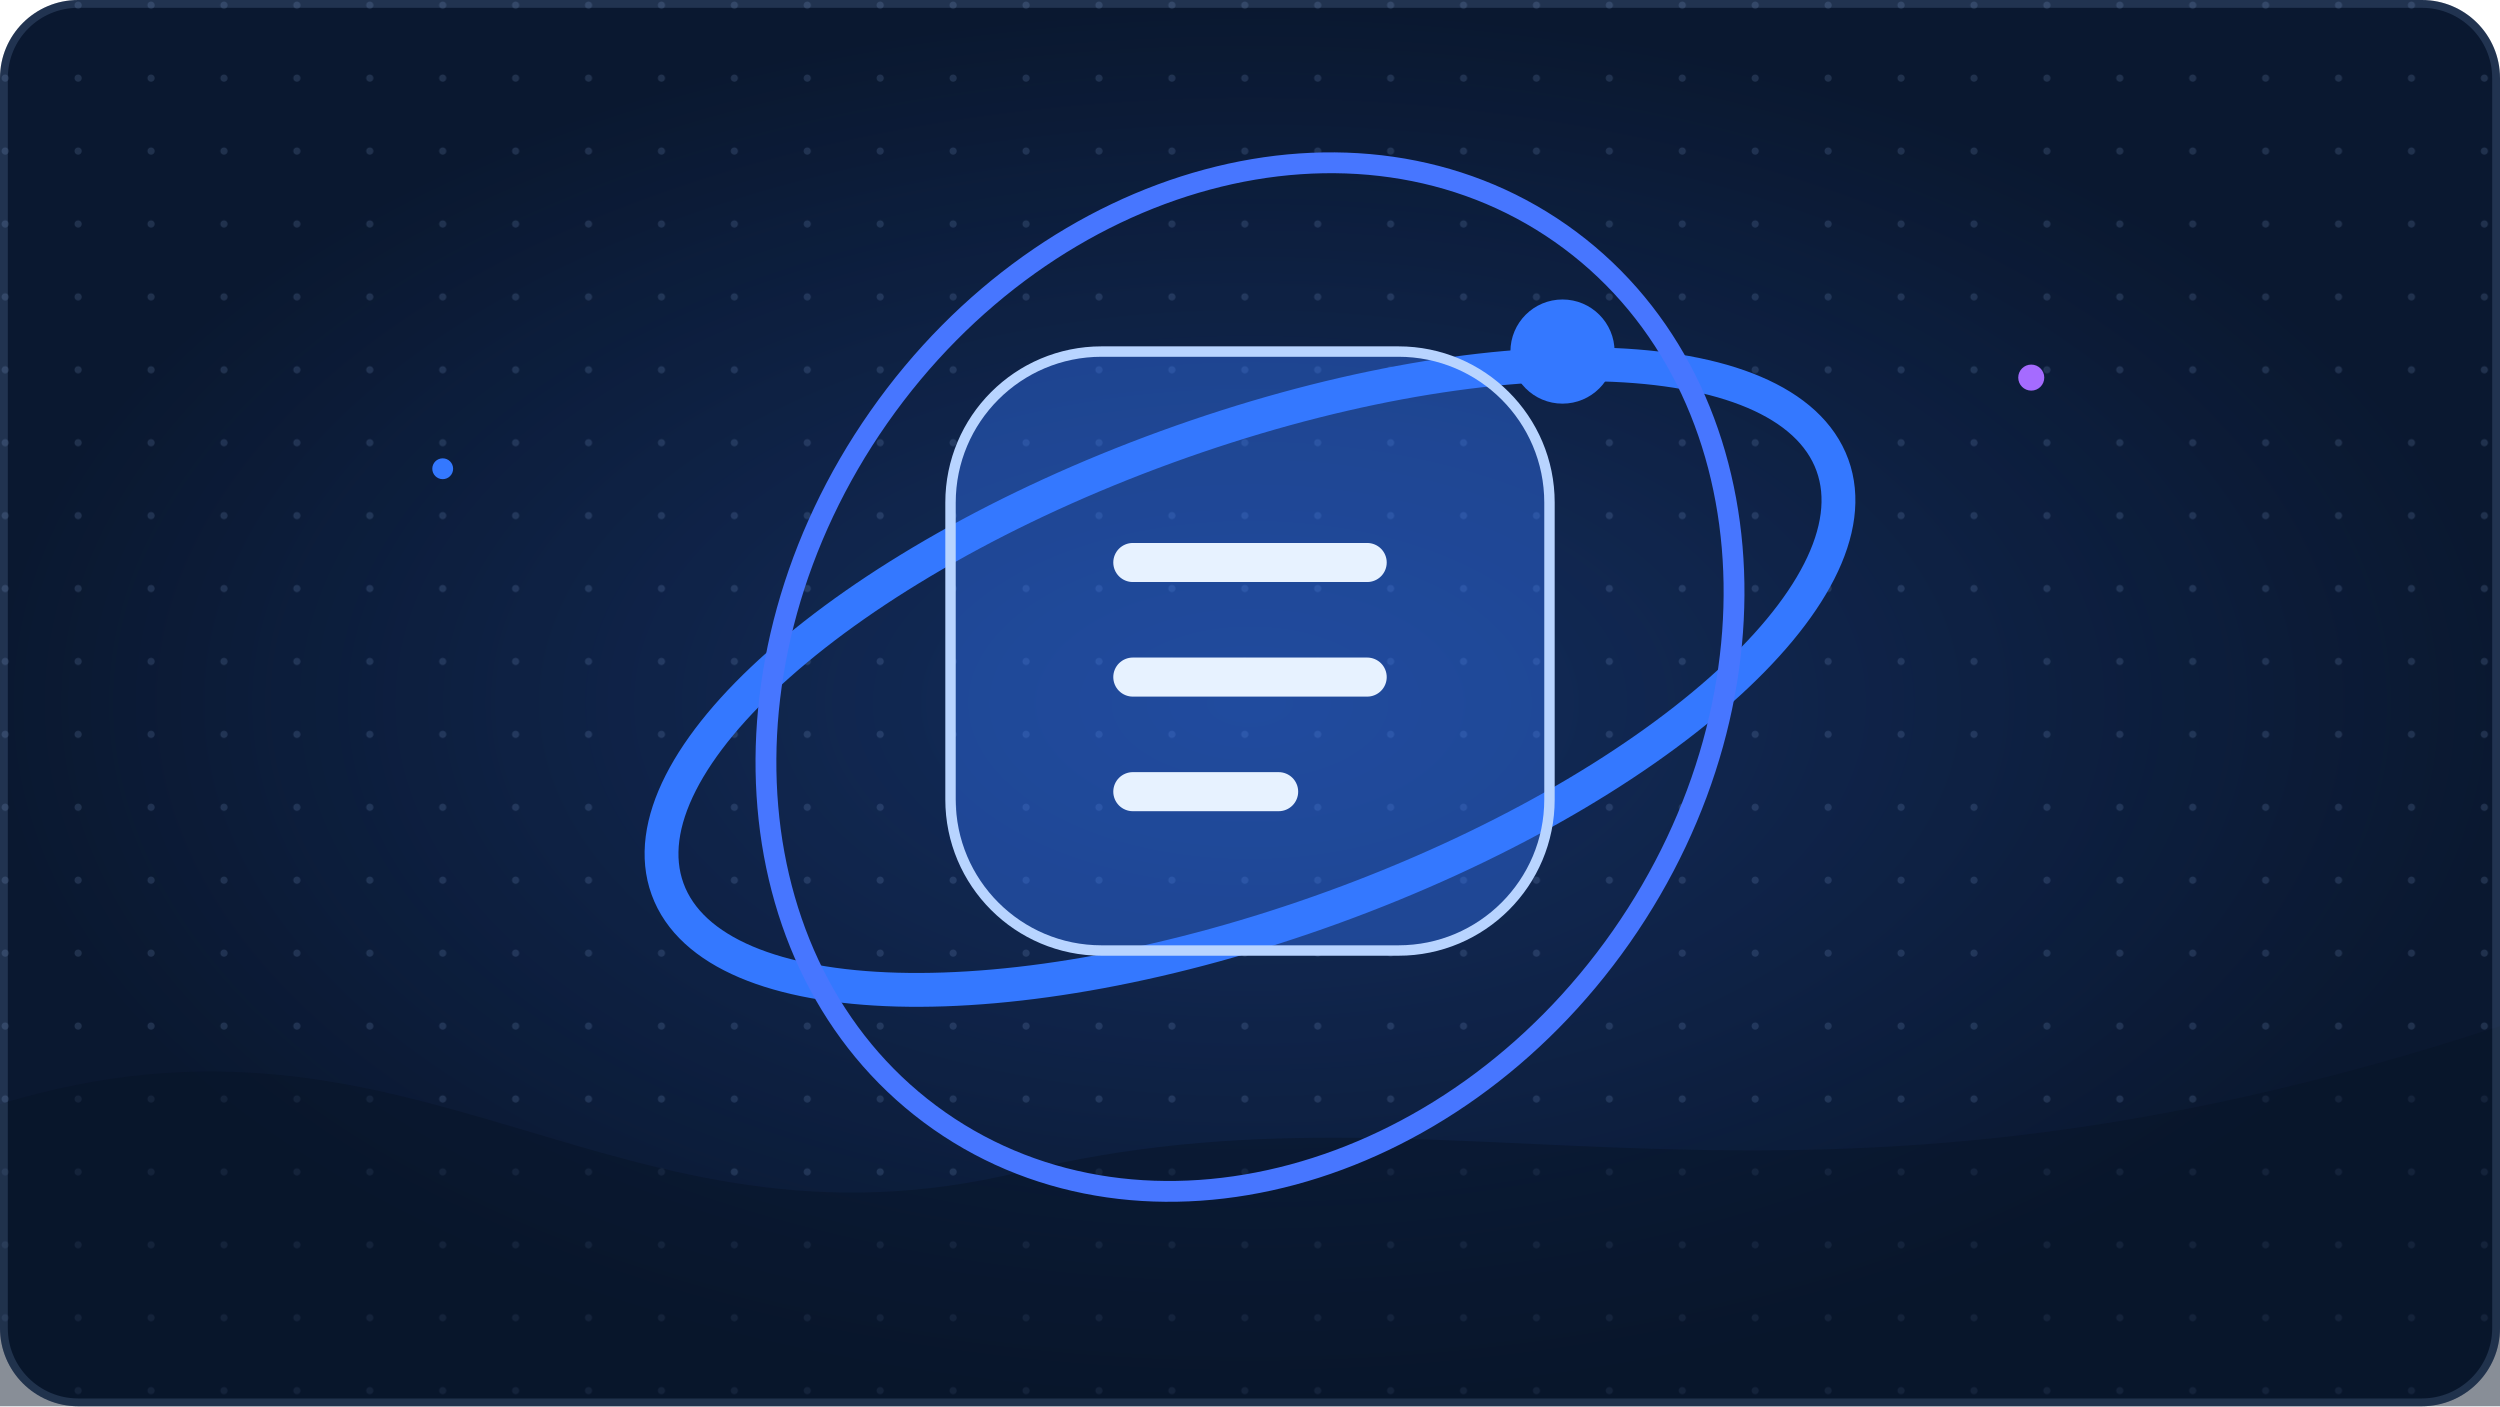
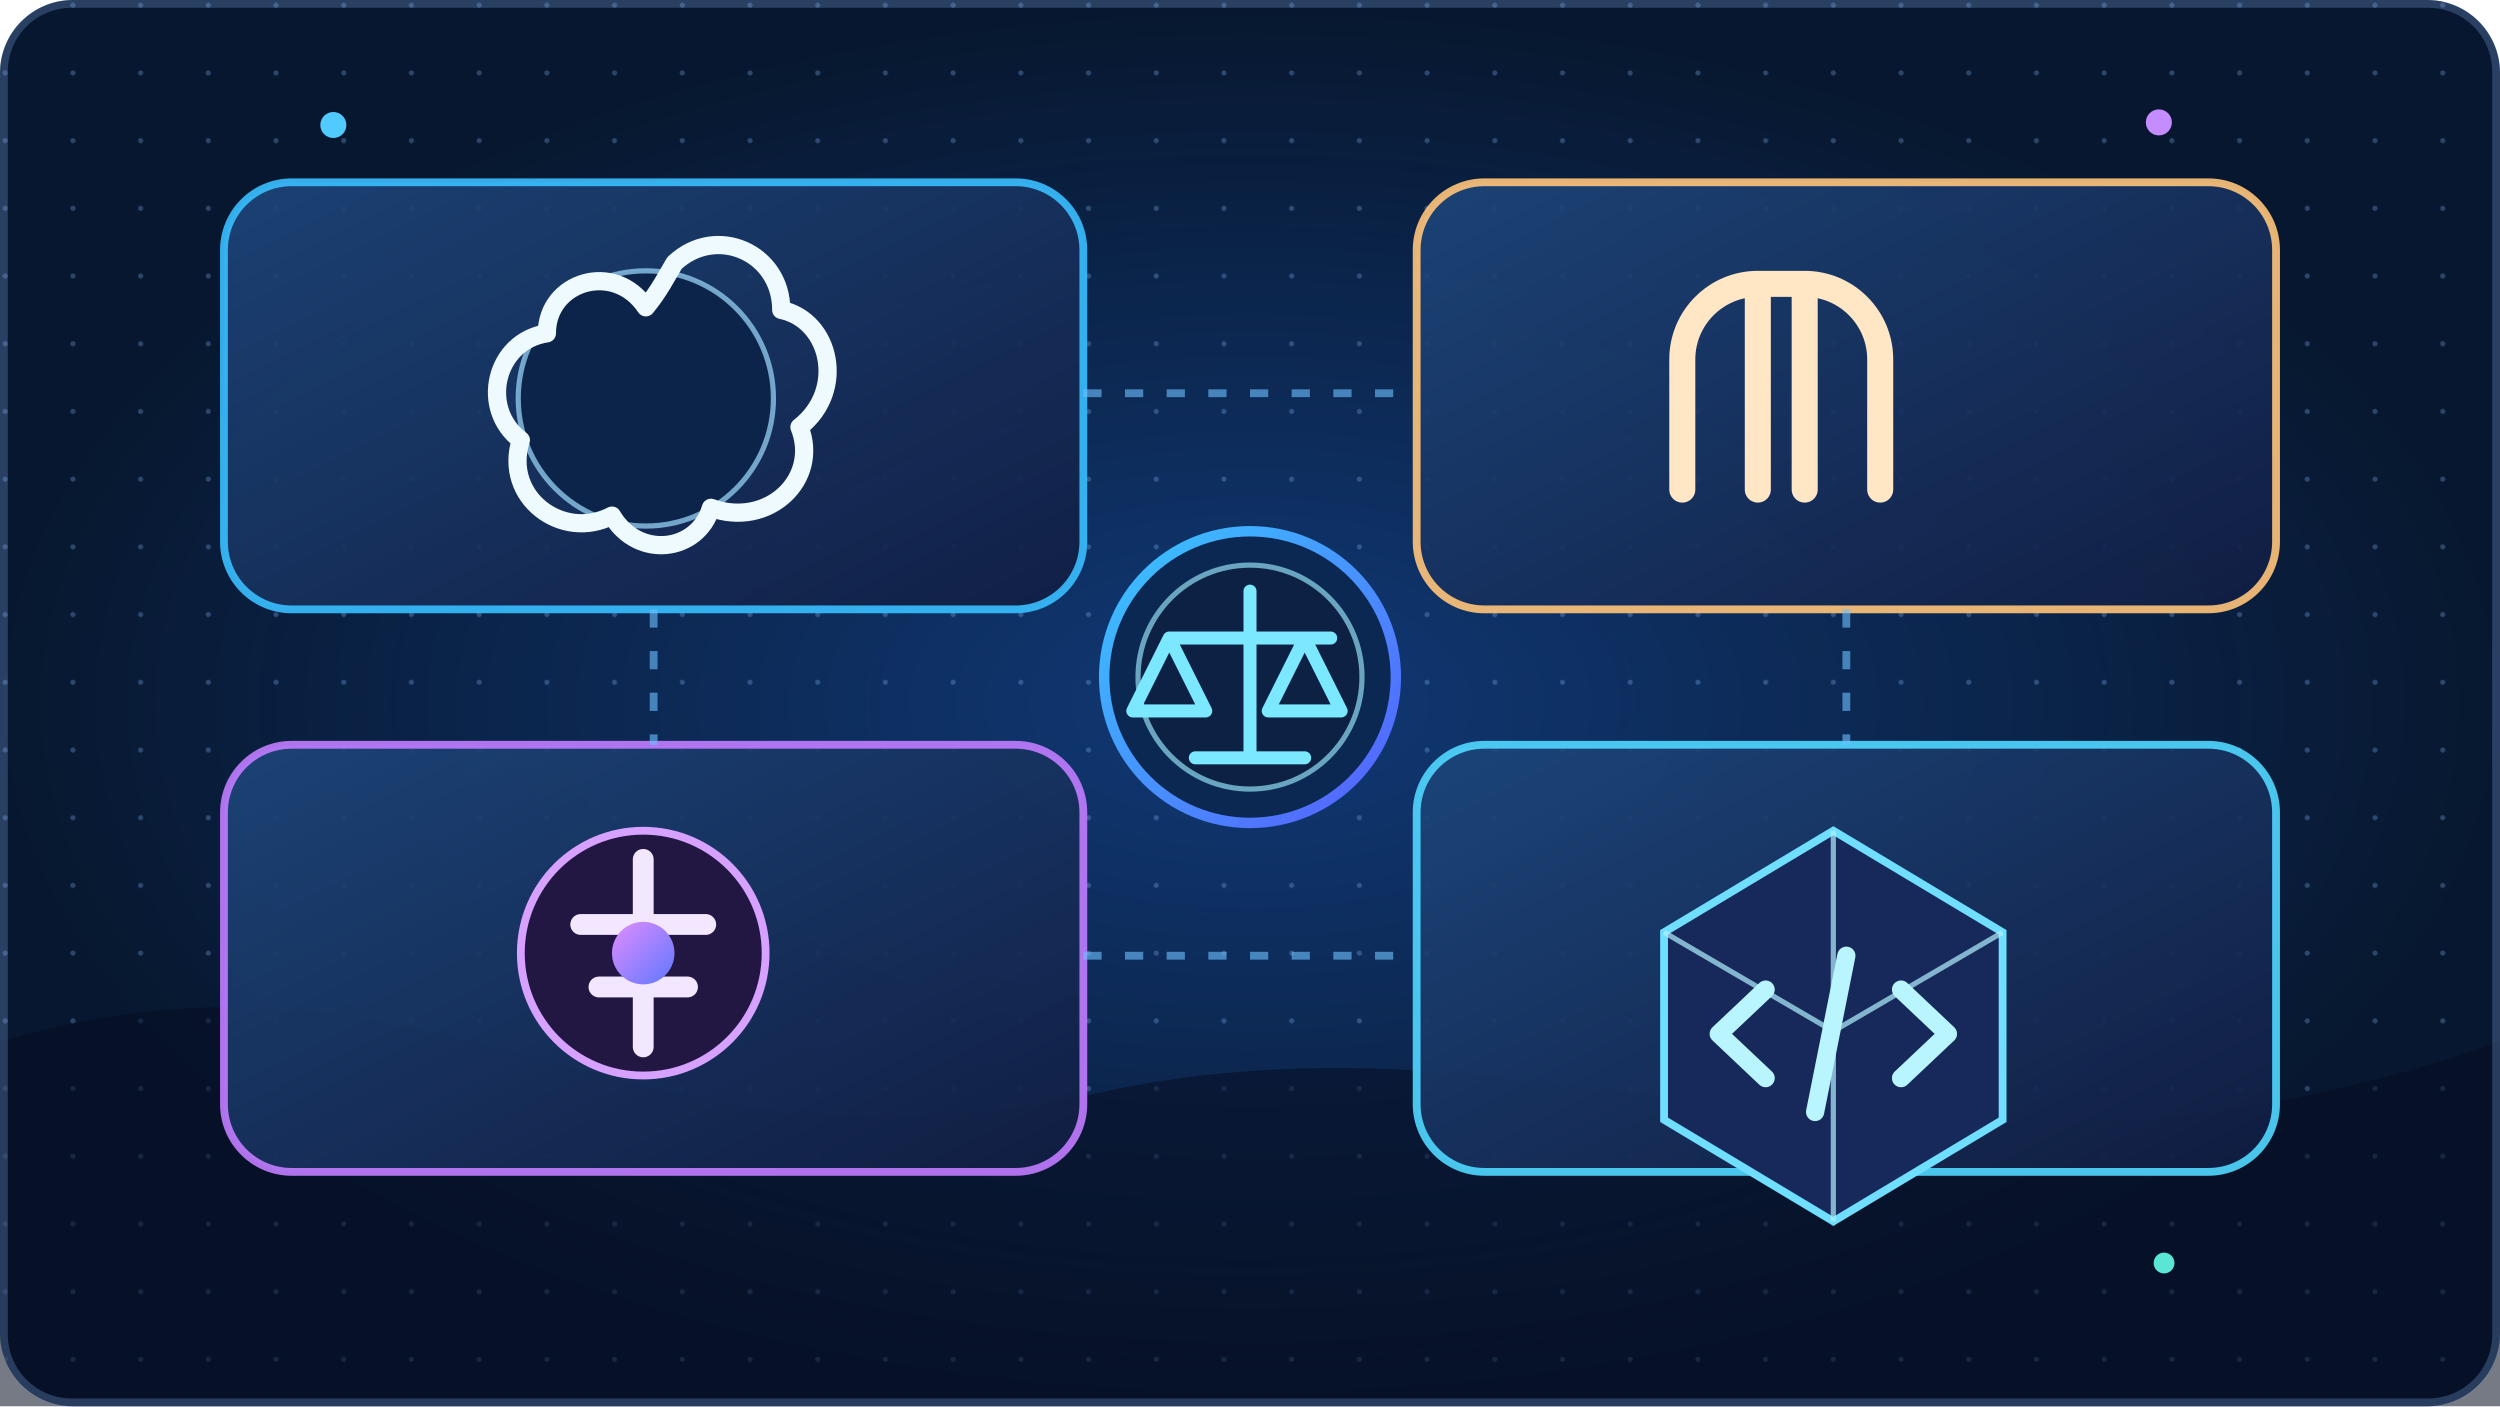
<svg xmlns="http://www.w3.org/2000/svg" width="960" height="540" viewBox="0 0 960 540" fill="none">
  <defs>
-     <linearGradient id="bg" x1="60" y1="20" x2="900" y2="520">
-       <stop stop-color="#0A1830" />
-       <stop offset=".55" stop-color="#101A38" />
-       <stop offset="1" stop-color="#0A1025" />
+     <linearGradient id="bg" x1="40" y1="20" x2="920" y2="530">
+       <stop stop-color="#07172f" />
+       <stop offset=".55" stop-color="#101c3a" />
+       <stop offset="1" stop-color="#080f24" />
    </linearGradient>
-     <linearGradient id="a" x1="250" y1="90" x2="700" y2="440">
-       <stop stop-color="#3478ff" />
-       <stop offset="1" stop-color="#a56bff" />
+     <linearGradient id="blue" x1="0" y1="0" x2="1" y2="1">
+       <stop stop-color="#39c7ff" />
+       <stop offset="1" stop-color="#565dff" />
    </linearGradient>
-     <linearGradient id="b" x1="690" y1="80" x2="290" y2="450">
-       <stop stop-color="#a56bff" />
-       <stop offset="1" stop-color="#3478ff" />
+     <linearGradient id="gold" x1="0" y1="0" x2="1" y2="1">
+       <stop stop-color="#ffe0a0" />
+       <stop offset="1" stop-color="#ff9b55" />
    </linearGradient>
-     <linearGradient id="glass" x1="320" y1="100" x2="650" y2="440">
-       <stop stop-color="#3478ff" stop-opacity=".4" />
-       <stop offset=".5" stop-color="#8DAEFF" stop-opacity=".14" />
-       <stop offset="1" stop-color="#a56bff" stop-opacity=".28" />
+     <linearGradient id="violet" x1="0" y1="0" x2="1" y2="1">
+       <stop stop-color="#e18cff" />
+       <stop offset="1" stop-color="#5e78ff" />
+     </linearGradient>
+     <linearGradient id="glass" x1="0" y1="0" x2="1" y2="1">
+       <stop stop-color="#1d467b" stop-opacity=".9" />
+       <stop offset="1" stop-color="#111d42" stop-opacity=".92" />
    </linearGradient>
    <radialGradient id="glow">
-       <stop stop-color="#3478ff" stop-opacity=".22" />
-       <stop offset="1" stop-color="#3478ff" stop-opacity="0" />
+       <stop stop-color="#247bff" stop-opacity=".34" />
+       <stop offset="1" stop-color="#247bff" stop-opacity="0" />
    </radialGradient>
-     <pattern id="dots" width="28" height="28" patternUnits="userSpaceOnUse">
-       <circle cx="2" cy="2" r="1.4" fill="#A6C8FF" opacity=".35" />
+     <pattern id="dots" width="26" height="26" patternUnits="userSpaceOnUse">
+       <circle cx="2" cy="2" r="1" fill="#8bbdff" opacity=".28" />
    </pattern>
  </defs>
-   <rect width="960" height="540" rx="30" fill="url(#bg)" />
-   <rect width="960" height="540" rx="30" fill="url(#glow)" />
-   <rect width="960" height="540" rx="30" fill="url(#dots)" opacity=".4" />
-   <path d="M0 424C160 375 236 488 392 450C560 409 680 486 960 394V540H0Z" fill="#071225" opacity=".48" />
-   <circle cx="170" cy="180" r="4" fill="#3478ff" />
-   <circle cx="780" cy="145" r="5" fill="#a56bff" />
-   <g>
-     <ellipse cx="480" cy="260" rx="238" ry="94" transform="rotate(-20 480 260)" fill="none" stroke="url(#a)" stroke-width="13" />
-     <ellipse cx="480" cy="260" rx="174" ry="208" transform="rotate(35 480 260)" fill="none" stroke="url(#b)" stroke-width="8" />
-     <rect x="365" y="135" width="230" height="230" rx="58" fill="url(#glass)" stroke="#b8d4ff" stroke-width="4" />
-     <path d="M435 216h90M435 260h90M435 304h56" stroke="#e7f2ff" stroke-width="15" stroke-linecap="round" />
-     <circle cx="600" cy="135" r="20" fill="#3478ff" />
+   <rect width="960" height="540" rx="28" fill="url(#bg)" />
+   <rect width="960" height="540" rx="28" fill="url(#glow)" />
+   <rect width="960" height="540" rx="28" fill="url(#dots)" />
+   <path d="M0 400C170 350 240 460 420 420s310 60 540-20v140H0z" fill="#050d20" opacity=".55" />
+   <g filter="none">
+     <rect x="86" y="70" width="330" height="164" rx="26" fill="url(#glass)" stroke="#39bfff" stroke-opacity=".9" stroke-width="3" />
+     <rect x="544" y="70" width="330" height="164" rx="26" fill="url(#glass)" stroke="#ffc47a" stroke-opacity=".9" stroke-width="3" />
+     <rect x="86" y="286" width="330" height="164" rx="26" fill="url(#glass)" stroke="#c17dff" stroke-opacity=".9" stroke-width="3" />
+     <rect x="544" y="286" width="330" height="164" rx="26" fill="url(#glass)" stroke="#50d7ff" stroke-opacity=".9" stroke-width="3" />
  </g>
-   <rect x="1.5" y="1.5" width="957" height="537" rx="28.5" stroke="#9EC5FF" stroke-opacity=".16" stroke-width="3" />
+   <g transform="translate(170 101)">
+     <circle cx="78" cy="52" r="49" fill="#0c2449" stroke="#9edcff" stroke-opacity=".7" stroke-width="2" />
+     <path d="M78 17c-12-18-38-10-38 10-20 3-26 29-10 41-7 22 16 39 35 29 10 17 33 14 38-3 22 8 42-11 34-31 18-14 12-41-7-45 0-22-25-33-41-18-3 5-6 11-11 17z" fill="none" stroke="#effaff" stroke-width="7" stroke-linecap="round" stroke-linejoin="round" />
+   </g>
+   <g transform="translate(628 96)">
+     <path d="M18 92V42c0-16 13-29 29-29h18c16 0 29 13 29 29v50M47 13v79M65 13v79" stroke="#ffe7c6" stroke-width="10" stroke-linecap="round" />
+   </g>
+   <g transform="translate(169 315)">
+     <circle cx="78" cy="51" r="47" fill="#221742" stroke="#d7a1ff" stroke-width="3" />
+     <path d="M78 15v72m-24-47h48m-41 24h34" stroke="#f3e6ff" stroke-width="8" stroke-linecap="round" />
+     <circle cx="78" cy="51" r="12" fill="url(#violet)" />
+   </g>
+   <g transform="translate(626 314)">
+     <path d="M78 5l65 39v72l-65 39-65-39V44z" fill="#17285a" stroke="#70dfff" stroke-width="3" />
+     <path d="M78 5v150M13 44l65 38 65-38" stroke="#b1f1ff" stroke-opacity=".7" stroke-width="2" />
+     <path d="M52 66l-18 17 18 17m52-34l18 17-18 17m-21-47l-12 60" stroke="#b9f5ff" stroke-width="7" stroke-linecap="round" stroke-linejoin="round" />
+   </g>
+   <path d="M416 151h128M416 367h128M251 234v52m458-52v52" stroke="#6cbfff" stroke-opacity=".6" stroke-width="3" stroke-dasharray="7 9" />
+   <circle cx="480" cy="260" r="56" fill="#0a2851" stroke="url(#blue)" stroke-width="4" />
+   <circle cx="480" cy="260" r="43" fill="#0d2144" stroke="#9ceaff" stroke-opacity=".65" stroke-width="2" />
+   <path d="M480 227v64m-31-46h62m-52 46h42m-52-46l-14 28h28zm52 0l-14 28h28z" stroke="#7be8ff" stroke-width="5" stroke-linecap="round" stroke-linejoin="round" />
+   <circle cx="128" cy="48" r="5" fill="#50caff" />
+   <circle cx="829" cy="47" r="5" fill="#c58cff" />
+   <circle cx="831" cy="485" r="4" fill="#5be5d4" />
+   <rect x="1.5" y="1.5" width="957" height="537" rx="26" stroke="#91bdff" stroke-opacity=".25" stroke-width="3" />
</svg>
